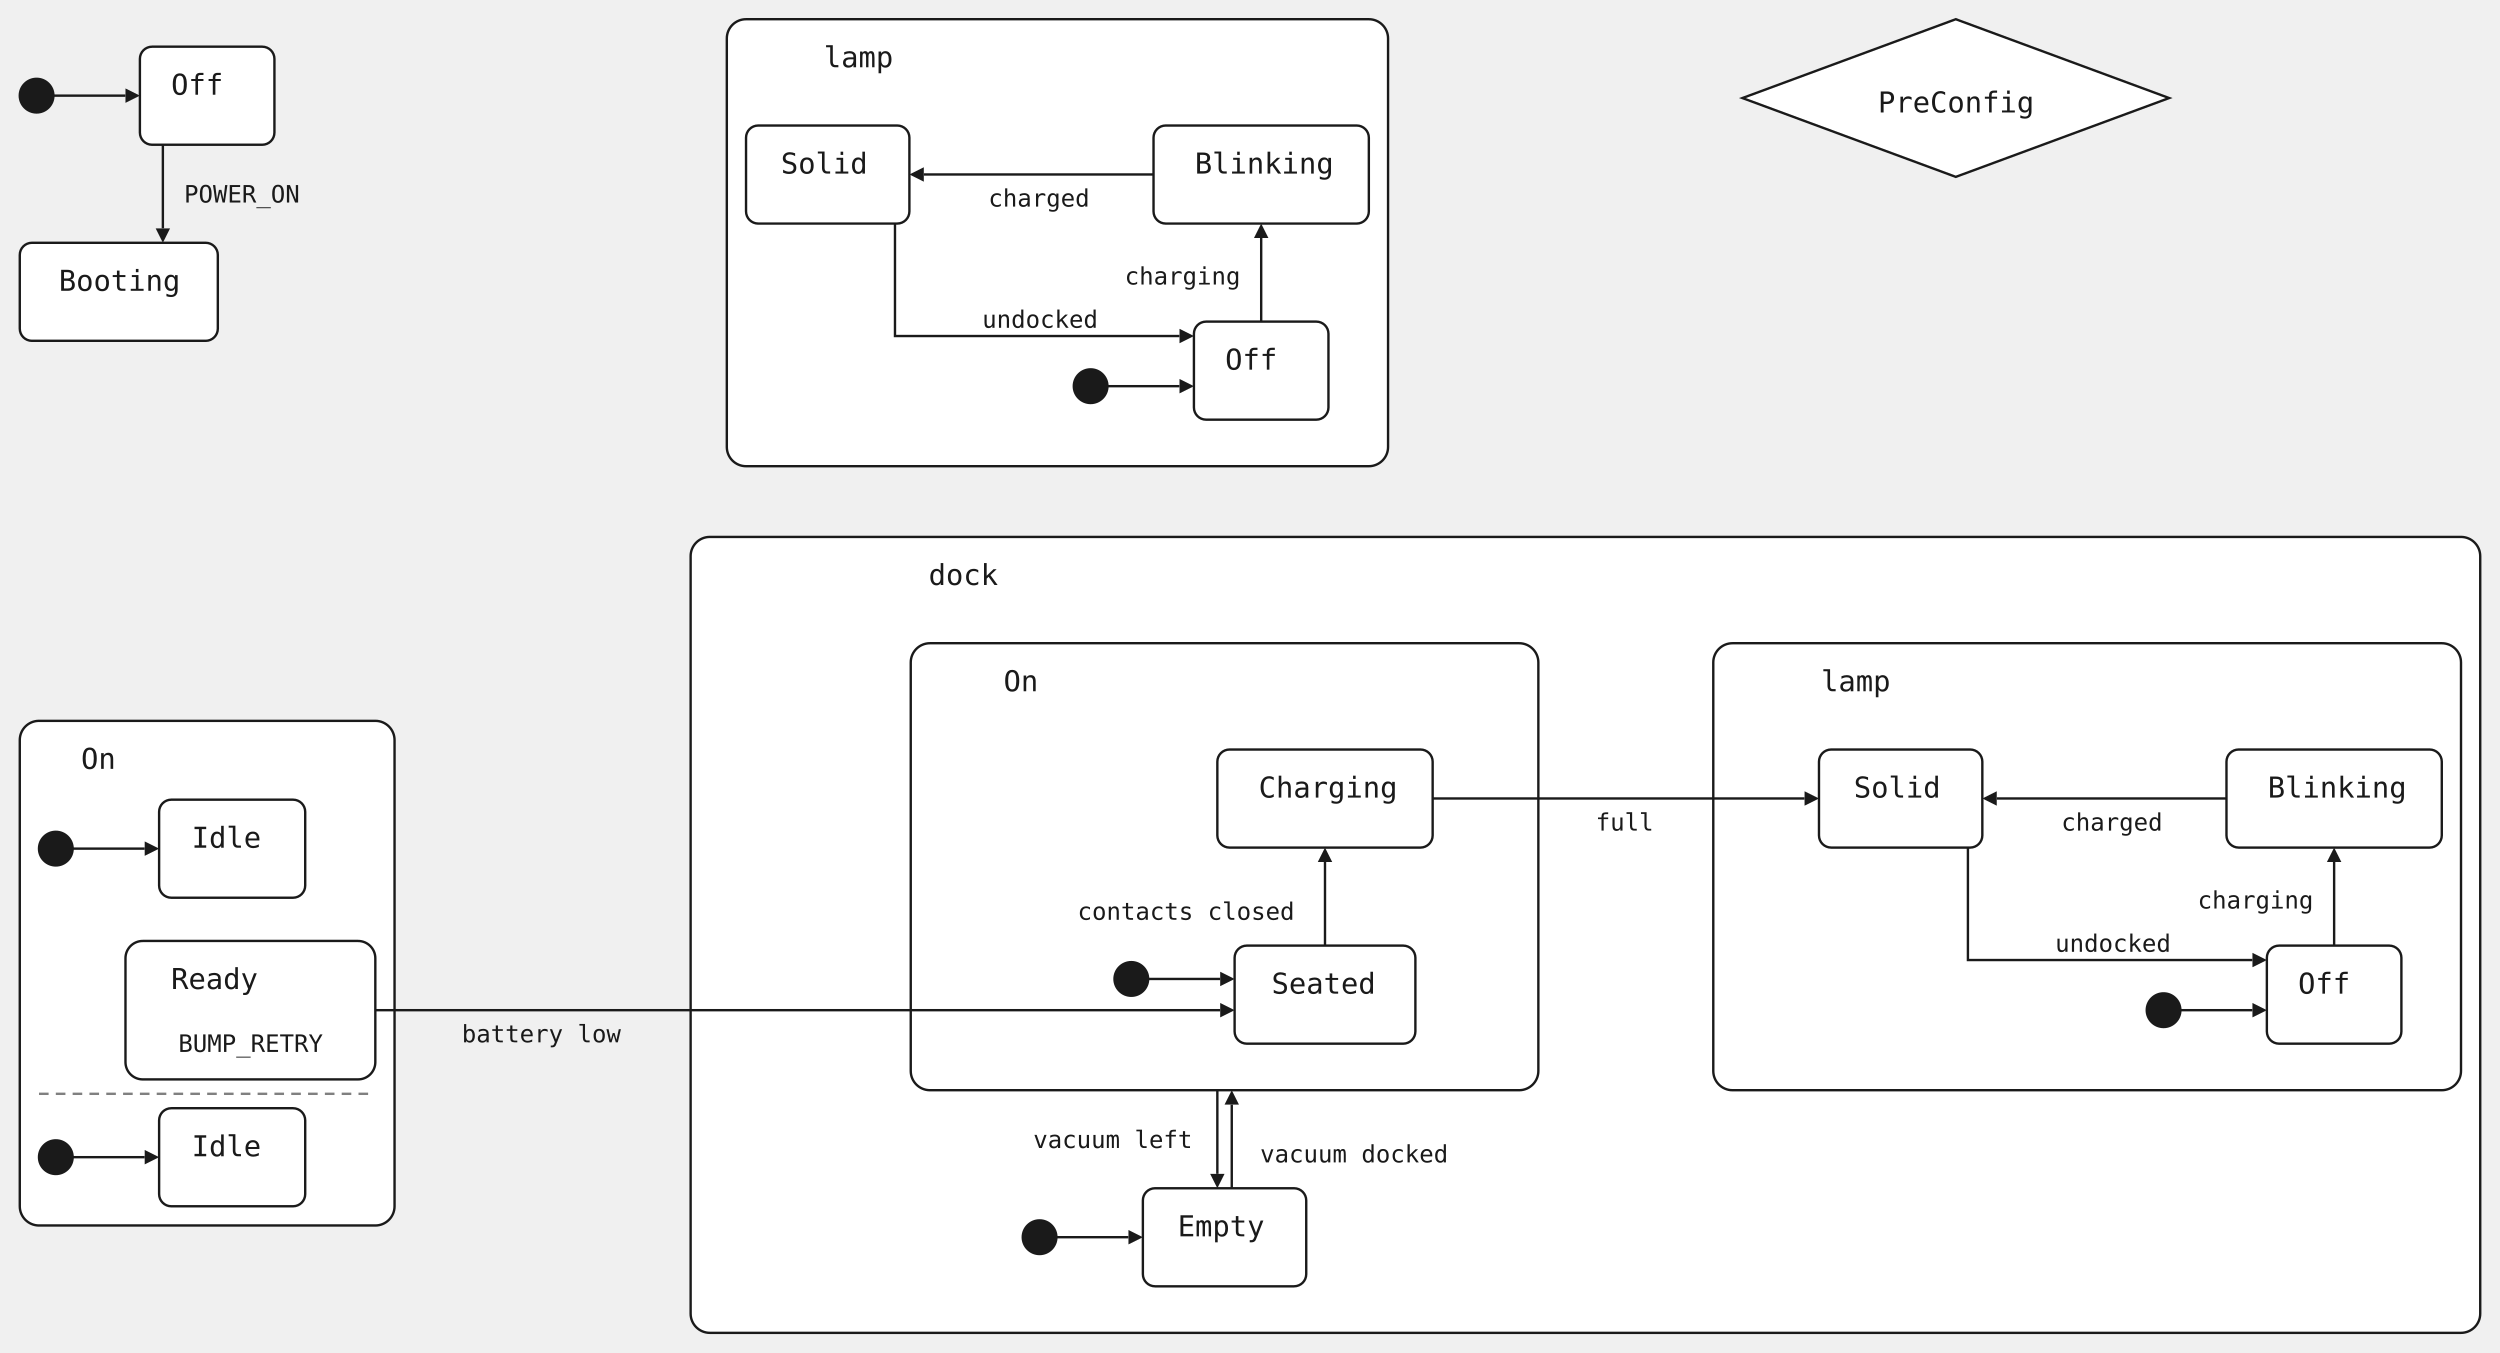
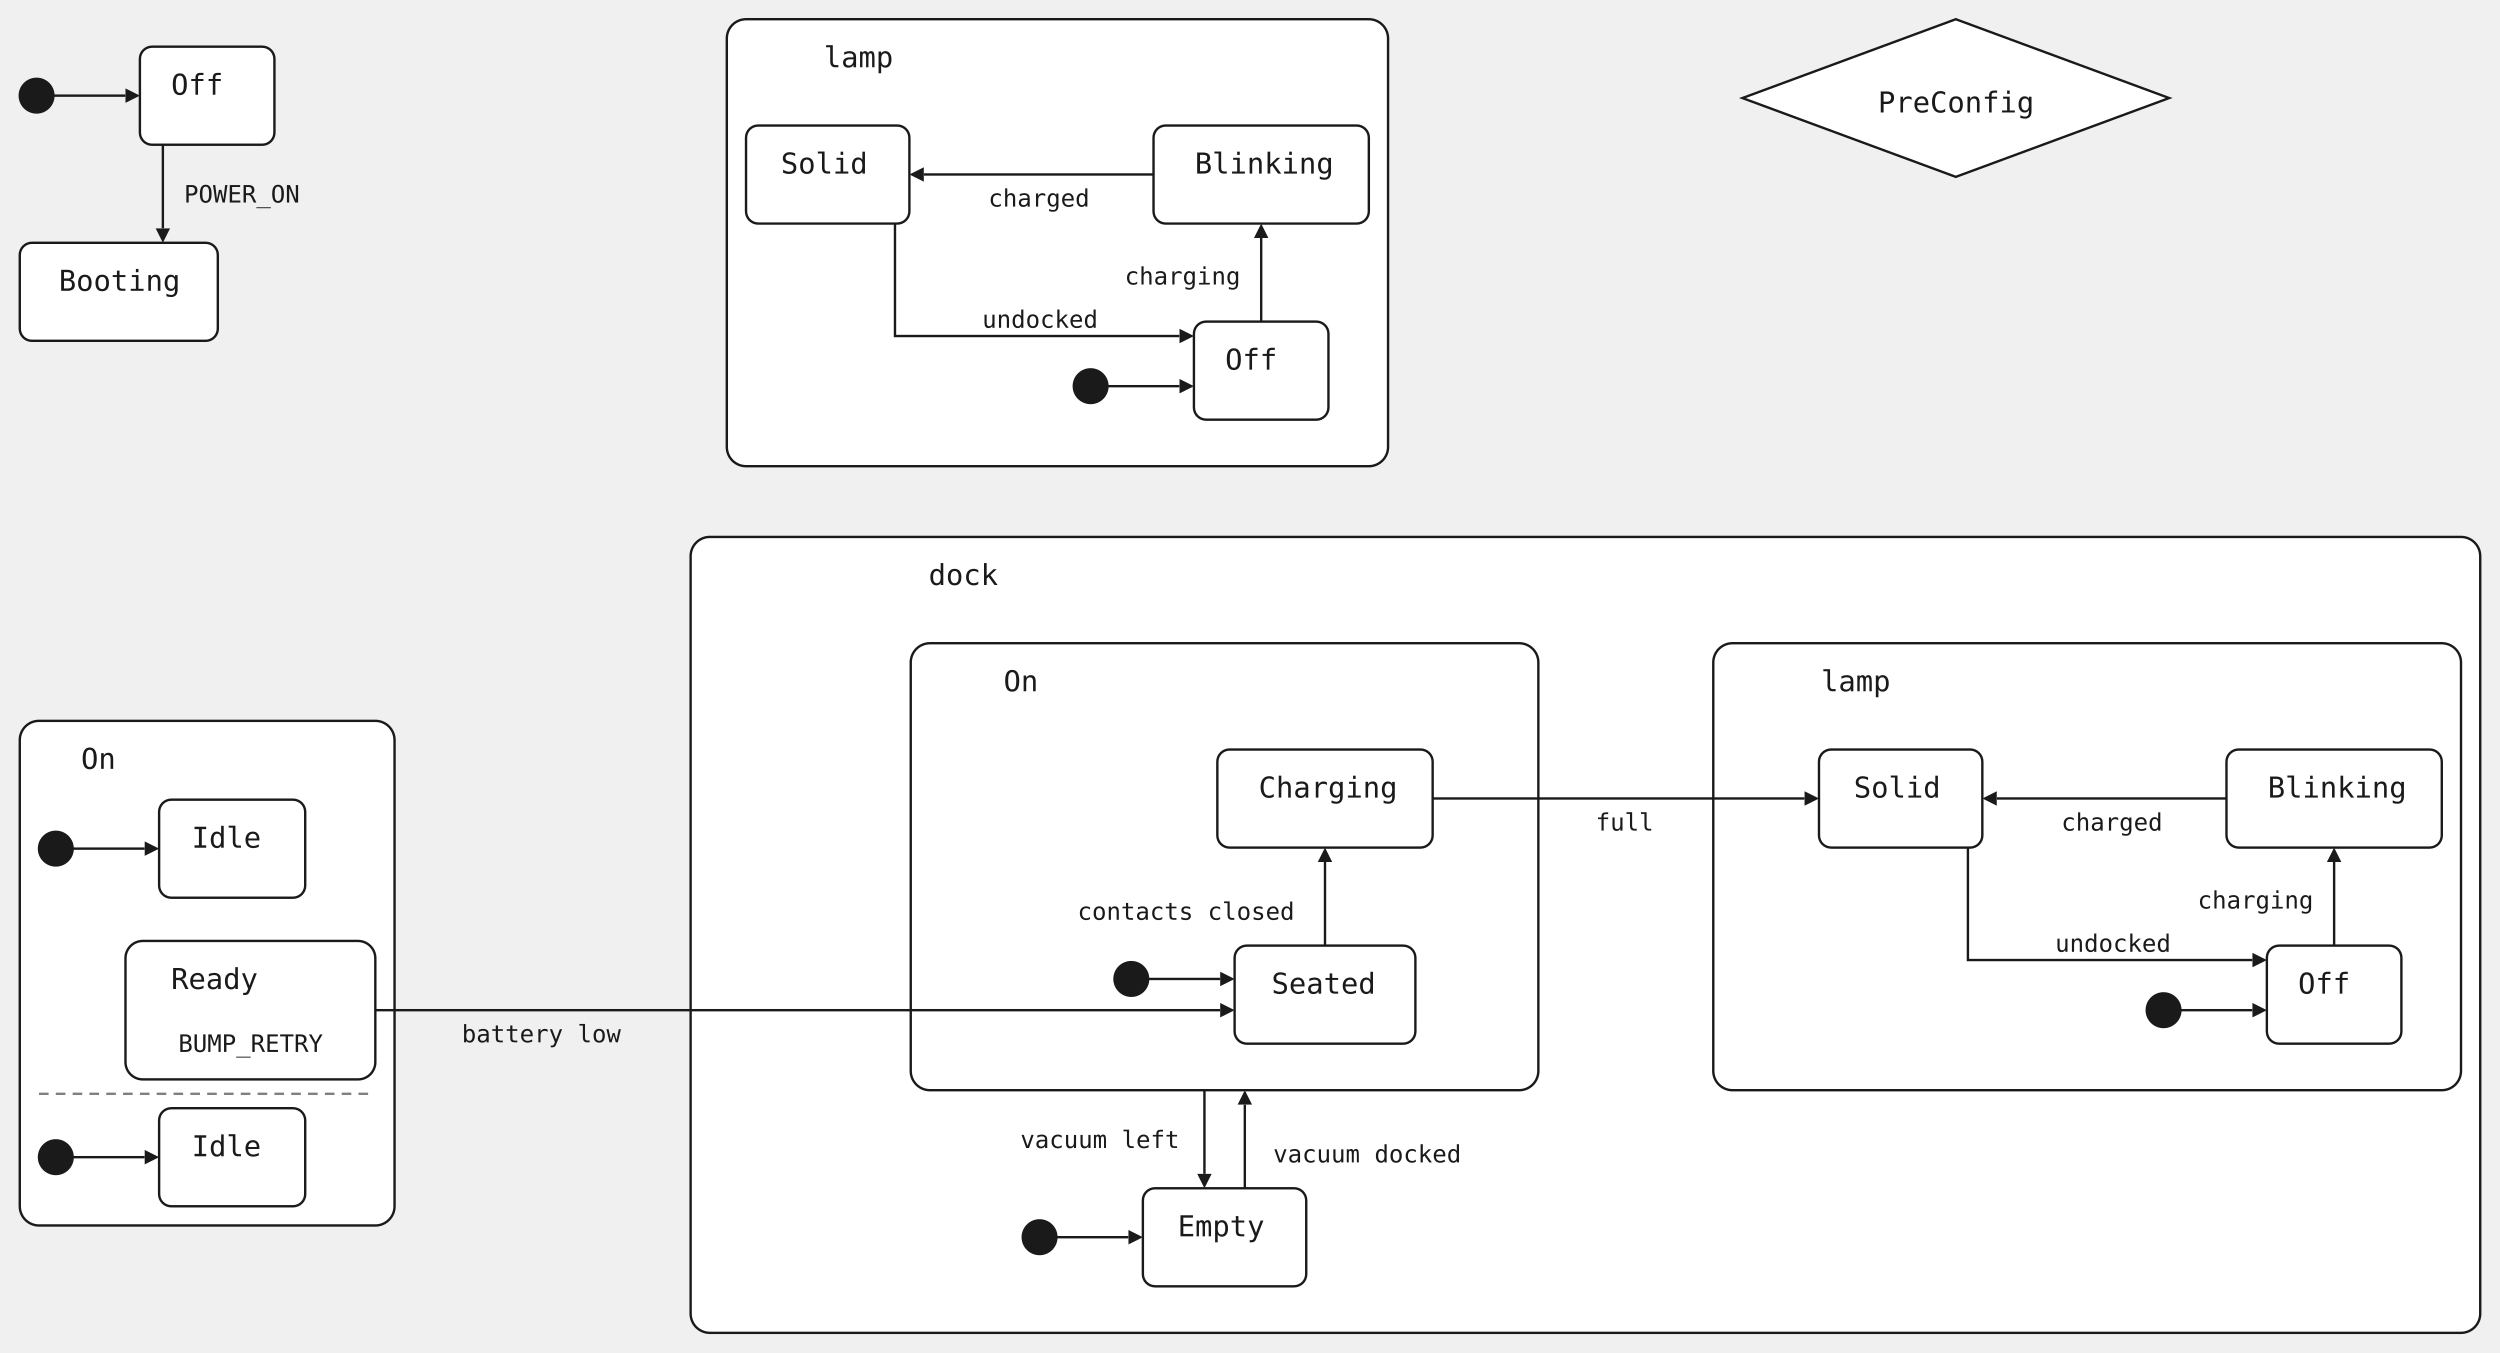
<svg xmlns="http://www.w3.org/2000/svg" width="1041" height="563" viewBox="-128 -128 16643 9005">
  <style>text { font-family: "JetBrains Mono", monospace; font-kerning: none; }</style>
  <rect x="4468" y="3448" width="11919" height="5301" rx="128" fill="#ffffff" stroke="#1a1a1a" stroke-width="16" class="scav-state scav-id-0" />
  <rect x="4709" y="0" width="4404" height="2977" rx="128" fill="#ffffff" stroke="#1a1a1a" stroke-width="16" class="scav-state scav-id-1" />
  <rect x="800" y="183" width="896" height="653" rx="81" fill="#ffffff" stroke="#1a1a1a" stroke-width="16" class="scav-state scav-id-2" />
  <rect x="0" y="1489" width="1319" height="653" rx="81" fill="#ffffff" stroke="#1a1a1a" stroke-width="16" class="scav-state scav-id-3" />
  <rect x="0" y="4673" width="2496" height="3361" rx="128" fill="#ffffff" stroke="#1a1a1a" stroke-width="16" class="scav-state scav-id-5" />
  <rect x="928" y="5198" width="973" height="653" rx="81" fill="#ffffff" stroke="#1a1a1a" stroke-width="16" class="scav-state scav-id-6" />
  <rect x="704" y="6139" width="1664" height="922" rx="115" fill="#ffffff" stroke="#1a1a1a" stroke-width="16" class="scav-state scav-id-7" />
  <rect x="928" y="7253" width="973" height="653" rx="81" fill="#ffffff" stroke="#1a1a1a" stroke-width="16" class="scav-state scav-id-8" />
  <rect x="11279" y="4156" width="4980" height="2977" rx="128" fill="#ffffff" stroke="#1a1a1a" stroke-width="16" class="scav-state scav-id-9" />
  <rect x="7480" y="7786" width="1088" height="653" rx="81" fill="#ffffff" stroke="#1a1a1a" stroke-width="16" class="scav-state scav-id-10" />
  <rect x="5934" y="4156" width="4180" height="2977" rx="128" fill="#ffffff" stroke="#1a1a1a" stroke-width="16" class="scav-state scav-id-11" />
  <rect x="8091" y="6170" width="1204" height="653" rx="81" fill="#ffffff" stroke="#1a1a1a" stroke-width="16" class="scav-state scav-id-12" />
  <rect x="7976" y="4864" width="1434" height="653" rx="81" fill="#ffffff" stroke="#1a1a1a" stroke-width="16" class="scav-state scav-id-13" />
  <rect x="7820" y="2014" width="896" height="653" rx="81" fill="#ffffff" stroke="#1a1a1a" stroke-width="16" class="scav-state scav-id-14" />
  <rect x="7551" y="708" width="1434" height="653" rx="81" fill="#ffffff" stroke="#1a1a1a" stroke-width="16" class="scav-state scav-id-15" />
  <rect x="4837" y="708" width="1088" height="653" rx="81" fill="#ffffff" stroke="#1a1a1a" stroke-width="16" class="scav-state scav-id-16" />
  <rect x="14966" y="6170" width="896" height="653" rx="81" fill="#ffffff" stroke="#1a1a1a" stroke-width="16" class="scav-state scav-id-17" />
  <rect x="14697" y="4864" width="1434" height="653" rx="81" fill="#ffffff" stroke="#1a1a1a" stroke-width="16" class="scav-state scav-id-18" />
  <rect x="11983" y="4864" width="1088" height="653" rx="81" fill="#ffffff" stroke="#1a1a1a" stroke-width="16" class="scav-state scav-id-19" />
  <line x1="128" y1="7157" x2="2368" y2="7157" fill="none" stroke="#808080" stroke-width="16" stroke-dasharray="64,48" class="scav-sub scav-id-2" />
  <polyline points="224,509 704,509" fill="none" stroke="#1a1a1a" stroke-width="16" class="scav-trans scav-id-0" />
  <polyline points="953,836 953,1393" fill="none" stroke="#1a1a1a" stroke-width="16" class="scav-trans scav-id-1" />
  <polyline points="352,5524 832,5524" fill="none" stroke="#1a1a1a" stroke-width="16" class="scav-trans scav-id-2" />
  <polyline points="2368,6600 2496,6600 4468,6600 5934,6600 7995,6600" fill="none" stroke="#1a1a1a" stroke-width="16" class="scav-trans scav-id-4" />
  <polyline points="352,7579 832,7579" fill="none" stroke="#1a1a1a" stroke-width="16" class="scav-trans scav-id-5" />
  <polyline points="7515,6392 7995,6392" fill="none" stroke="#1a1a1a" stroke-width="16" class="scav-trans scav-id-6" />
  <polyline points="8693,6170 8693,5613" fill="none" stroke="#1a1a1a" stroke-width="16" class="scav-trans scav-id-7" />
  <polyline points="9410,5190 10114,5190 11279,5190 11887,5190" fill="none" stroke="#1a1a1a" stroke-width="16" class="scav-trans scav-id-8" />
  <polyline points="6904,8112 7384,8112" fill="none" stroke="#1a1a1a" stroke-width="16" class="scav-trans scav-id-9" />
-   <polyline points="8072,7786 8072,7229" fill="none" stroke="#1a1a1a" stroke-width="16" class="scav-trans scav-id-10" />
-   <polyline points="7976,7133 7976,7690" fill="none" stroke="#1a1a1a" stroke-width="16" class="scav-trans scav-id-11" />
+   <polyline points="8159,7786 8159,7229" fill="none" stroke="#1a1a1a" stroke-width="16" class="scav-trans scav-id-10" />
+   <polyline points="7890,7133 7890,7690" fill="none" stroke="#1a1a1a" stroke-width="16" class="scav-trans scav-id-11" />
  <polyline points="7244,2444 7724,2444" fill="none" stroke="#1a1a1a" stroke-width="16" class="scav-trans scav-id-12" />
  <polyline points="8268,2014 8268,1457" fill="none" stroke="#1a1a1a" stroke-width="16" class="scav-trans scav-id-13" />
  <polyline points="7551,1034 6021,1034" fill="none" stroke="#1a1a1a" stroke-width="16" class="scav-trans scav-id-14" />
  <polyline points="5829,1361 5829,2110 7724,2110" fill="none" stroke="#1a1a1a" stroke-width="16" class="scav-trans scav-id-15" />
  <polyline points="14390,6600 14870,6600" fill="none" stroke="#1a1a1a" stroke-width="16" class="scav-trans scav-id-16" />
  <polyline points="15414,6170 15414,5613" fill="none" stroke="#1a1a1a" stroke-width="16" class="scav-trans scav-id-17" />
  <polyline points="14697,5190 13167,5190" fill="none" stroke="#1a1a1a" stroke-width="16" class="scav-trans scav-id-18" />
  <polyline points="12975,5517 12975,6266 14870,6266" fill="none" stroke="#1a1a1a" stroke-width="16" class="scav-trans scav-id-19" />
  <polygon points="800,509 704,557 704,461" fill="#1a1a1a" stroke="none" class="scav-trans scav-id-0" />
  <polygon points="953,1489 905,1393 1001,1393" fill="#1a1a1a" stroke="none" class="scav-trans scav-id-1" />
  <polygon points="928,5524 832,5572 832,5476" fill="#1a1a1a" stroke="none" class="scav-trans scav-id-2" />
  <polygon points="8091,6600 7995,6648 7995,6552" fill="#1a1a1a" stroke="none" class="scav-trans scav-id-4" />
  <polygon points="928,7579 832,7627 832,7531" fill="#1a1a1a" stroke="none" class="scav-trans scav-id-5" />
  <polygon points="8091,6392 7995,6440 7995,6344" fill="#1a1a1a" stroke="none" class="scav-trans scav-id-6" />
  <polygon points="8693,5517 8741,5613 8645,5613" fill="#1a1a1a" stroke="none" class="scav-trans scav-id-7" />
  <polygon points="11983,5190 11887,5238 11887,5142" fill="#1a1a1a" stroke="none" class="scav-trans scav-id-8" />
  <polygon points="7480,8112 7384,8160 7384,8064" fill="#1a1a1a" stroke="none" class="scav-trans scav-id-9" />
-   <polygon points="8072,7133 8120,7229 8024,7229" fill="#1a1a1a" stroke="none" class="scav-trans scav-id-10" />
-   <polygon points="7976,7786 7928,7690 8024,7690" fill="#1a1a1a" stroke="none" class="scav-trans scav-id-11" />
+   <polygon points="8159,7133 8207,7229 8111,7229" fill="#1a1a1a" stroke="none" class="scav-trans scav-id-10" />
+   <polygon points="7890,7786 7842,7690 7938,7690" fill="#1a1a1a" stroke="none" class="scav-trans scav-id-11" />
  <polygon points="7820,2444 7724,2492 7724,2396" fill="#1a1a1a" stroke="none" class="scav-trans scav-id-12" />
  <polygon points="8268,1361 8316,1457 8220,1457" fill="#1a1a1a" stroke="none" class="scav-trans scav-id-13" />
  <polygon points="5925,1034 6021,986 6021,1082" fill="#1a1a1a" stroke="none" class="scav-trans scav-id-14" />
  <polygon points="7820,2110 7724,2158 7724,2062" fill="#1a1a1a" stroke="none" class="scav-trans scav-id-15" />
  <polygon points="14966,6600 14870,6648 14870,6552" fill="#1a1a1a" stroke="none" class="scav-trans scav-id-16" />
  <polygon points="15414,5517 15462,5613 15366,5613" fill="#1a1a1a" stroke="none" class="scav-trans scav-id-17" />
  <polygon points="13071,5190 13167,5142 13167,5238" fill="#1a1a1a" stroke="none" class="scav-trans scav-id-18" />
  <polygon points="14966,6266 14870,6314 14870,6218" fill="#1a1a1a" stroke="none" class="scav-trans scav-id-19" />
  <polygon points="12894,0 14315,525 12894,1050 11473,525" fill="#ffffff" stroke="#1a1a1a" stroke-width="16" class="scav-state scav-id-4" />
  <text x="1094" y="1221" font-size="160" textLength="768" lengthAdjust="spacing" fill="#1a1a1a" class="scav-trans scav-id-1">POWER_ON</text>
  <text x="1056" y="6878" font-size="160" textLength="960" lengthAdjust="spacing" fill="#1a1a1a" class="scav-trans scav-id-3">BUMP_RETRY</text>
  <text x="2944" y="6814" font-size="160" textLength="1056" lengthAdjust="spacing" fill="#1a1a1a" class="scav-trans scav-id-4">battery low</text>
  <text x="7045" y="5998" font-size="160" textLength="1440" lengthAdjust="spacing" fill="#1a1a1a" class="scav-trans scav-id-7">contacts closed</text>
  <text x="10496" y="5404" font-size="160" textLength="384" lengthAdjust="spacing" fill="#1a1a1a" class="scav-trans scav-id-8">full</text>
-   <text x="8261" y="7614" font-size="160" textLength="1248" lengthAdjust="spacing" fill="#1a1a1a" class="scav-trans scav-id-10">vacuum docked</text>
-   <text x="6750" y="7518" font-size="160" textLength="1056" lengthAdjust="spacing" fill="#1a1a1a" class="scav-trans scav-id-11">vacuum left</text>
+   <text x="8348" y="7614" font-size="160" textLength="1248" lengthAdjust="spacing" fill="#1a1a1a" class="scav-trans scav-id-10">vacuum docked</text>
+   <text x="6664" y="7518" font-size="160" textLength="1056" lengthAdjust="spacing" fill="#1a1a1a" class="scav-trans scav-id-11">vacuum left</text>
  <text x="7359" y="1767" font-size="160" textLength="768" lengthAdjust="spacing" fill="#1a1a1a" class="scav-trans scav-id-13">charging</text>
  <text x="6451" y="1248" font-size="160" textLength="672" lengthAdjust="spacing" fill="#1a1a1a" class="scav-trans scav-id-14">charged</text>
  <text x="6410" y="2055" font-size="160" textLength="768" lengthAdjust="spacing" fill="#1a1a1a" class="scav-trans scav-id-15">undocked</text>
  <text x="14505" y="5923" font-size="160" textLength="768" lengthAdjust="spacing" fill="#1a1a1a" class="scav-trans scav-id-17">charging</text>
  <text x="13597" y="5404" font-size="160" textLength="672" lengthAdjust="spacing" fill="#1a1a1a" class="scav-trans scav-id-18">charged</text>
  <text x="13556" y="6211" font-size="160" textLength="768" lengthAdjust="spacing" fill="#1a1a1a" class="scav-trans scav-id-19">undocked</text>
  <text x="6053" y="3768" font-size="192" textLength="461" lengthAdjust="spacing" fill="#1a1a1a" class="scav-state scav-id-0">dock</text>
  <text x="5355" y="320" font-size="192" textLength="461" lengthAdjust="spacing" fill="#1a1a1a" class="scav-state scav-id-1">lamp</text>
  <text x="1008" y="503" font-size="192" textLength="346" lengthAdjust="spacing" fill="#1a1a1a" class="scav-state scav-id-2">Off</text>
  <text x="260" y="1809" font-size="192" textLength="807" lengthAdjust="spacing" fill="#1a1a1a" class="scav-state scav-id-3">Booting</text>
  <text x="12376" y="621" font-size="192" textLength="1037" lengthAdjust="spacing" fill="#1a1a1a" class="scav-state scav-id-4">PreConfig</text>
  <text x="408" y="4993" font-size="192" textLength="231" lengthAdjust="spacing" fill="#1a1a1a" class="scav-state scav-id-5">On</text>
  <text x="1145" y="5518" font-size="192" textLength="461" lengthAdjust="spacing" fill="#1a1a1a" class="scav-state scav-id-6">Idle</text>
  <text x="1008" y="6459" font-size="192" textLength="576" lengthAdjust="spacing" fill="#1a1a1a" class="scav-state scav-id-7">Ready</text>
  <text x="1145" y="7573" font-size="192" textLength="461" lengthAdjust="spacing" fill="#1a1a1a" class="scav-state scav-id-8">Idle</text>
  <text x="11997" y="4476" font-size="192" textLength="461" lengthAdjust="spacing" fill="#1a1a1a" class="scav-state scav-id-9">lamp</text>
  <text x="7712" y="8106" font-size="192" textLength="576" lengthAdjust="spacing" fill="#1a1a1a" class="scav-state scav-id-10">Empty</text>
  <text x="6552" y="4476" font-size="192" textLength="231" lengthAdjust="spacing" fill="#1a1a1a" class="scav-state scav-id-11">On</text>
  <text x="8337" y="6490" font-size="192" textLength="692" lengthAdjust="spacing" fill="#1a1a1a" class="scav-state scav-id-12">Seated</text>
  <text x="8251" y="5184" font-size="192" textLength="922" lengthAdjust="spacing" fill="#1a1a1a" class="scav-state scav-id-13">Charging</text>
  <text x="8028" y="2334" font-size="192" textLength="346" lengthAdjust="spacing" fill="#1a1a1a" class="scav-state scav-id-14">Off</text>
  <text x="7826" y="1028" font-size="192" textLength="922" lengthAdjust="spacing" fill="#1a1a1a" class="scav-state scav-id-15">Blinking</text>
  <text x="5069" y="1028" font-size="192" textLength="576" lengthAdjust="spacing" fill="#1a1a1a" class="scav-state scav-id-16">Solid</text>
  <text x="15174" y="6490" font-size="192" textLength="346" lengthAdjust="spacing" fill="#1a1a1a" class="scav-state scav-id-17">Off</text>
  <text x="14972" y="5184" font-size="192" textLength="922" lengthAdjust="spacing" fill="#1a1a1a" class="scav-state scav-id-18">Blinking</text>
  <text x="12215" y="5184" font-size="192" textLength="576" lengthAdjust="spacing" fill="#1a1a1a" class="scav-state scav-id-19">Solid</text>
  <circle cx="112" cy="509" r="112" fill="#1a1a1a" stroke="#1a1a1a" stroke-width="16" class="scav-state scav-id-20" />
  <circle cx="240" cy="5524" r="112" fill="#1a1a1a" stroke="#1a1a1a" stroke-width="16" class="scav-state scav-id-21" />
  <circle cx="240" cy="7579" r="112" fill="#1a1a1a" stroke="#1a1a1a" stroke-width="16" class="scav-state scav-id-22" />
  <circle cx="7403" cy="6392" r="112" fill="#1a1a1a" stroke="#1a1a1a" stroke-width="16" class="scav-state scav-id-23" />
  <circle cx="6792" cy="8112" r="112" fill="#1a1a1a" stroke="#1a1a1a" stroke-width="16" class="scav-state scav-id-24" />
  <circle cx="7132" cy="2444" r="112" fill="#1a1a1a" stroke="#1a1a1a" stroke-width="16" class="scav-state scav-id-25" />
  <circle cx="14278" cy="6600" r="112" fill="#1a1a1a" stroke="#1a1a1a" stroke-width="16" class="scav-state scav-id-26" />
</svg>
